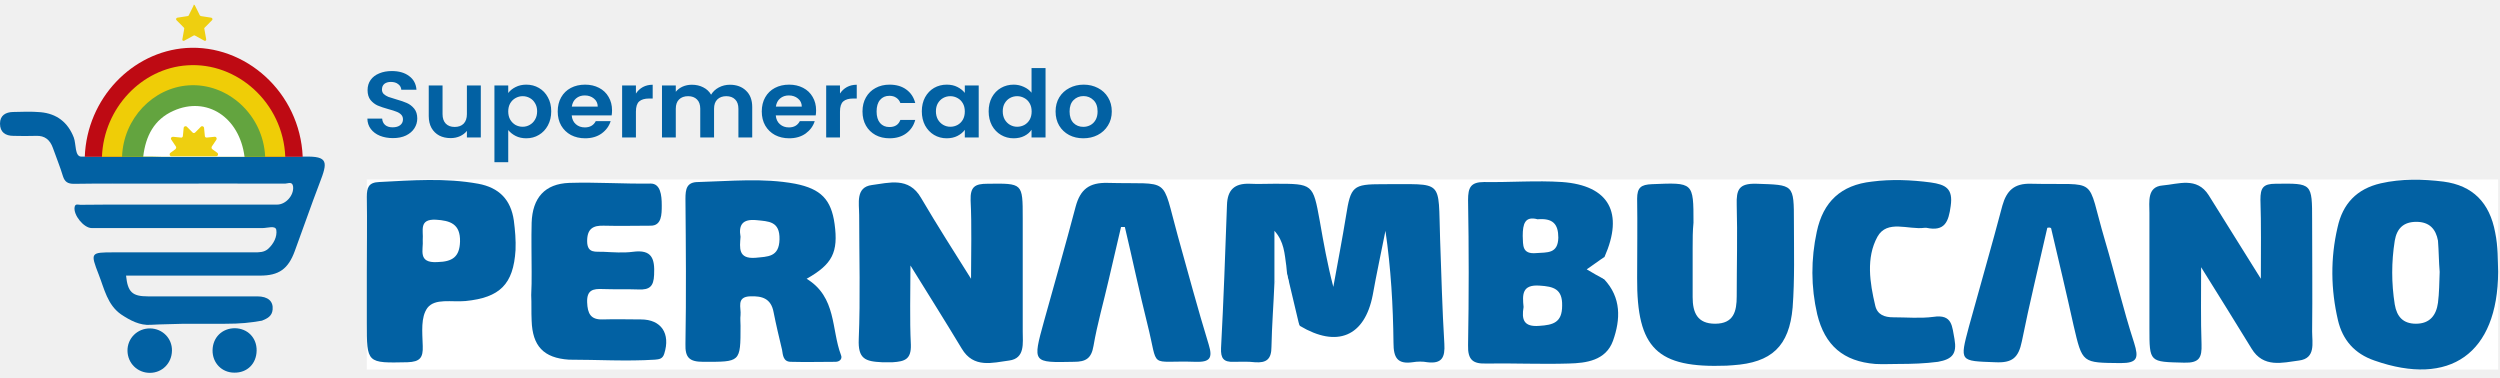
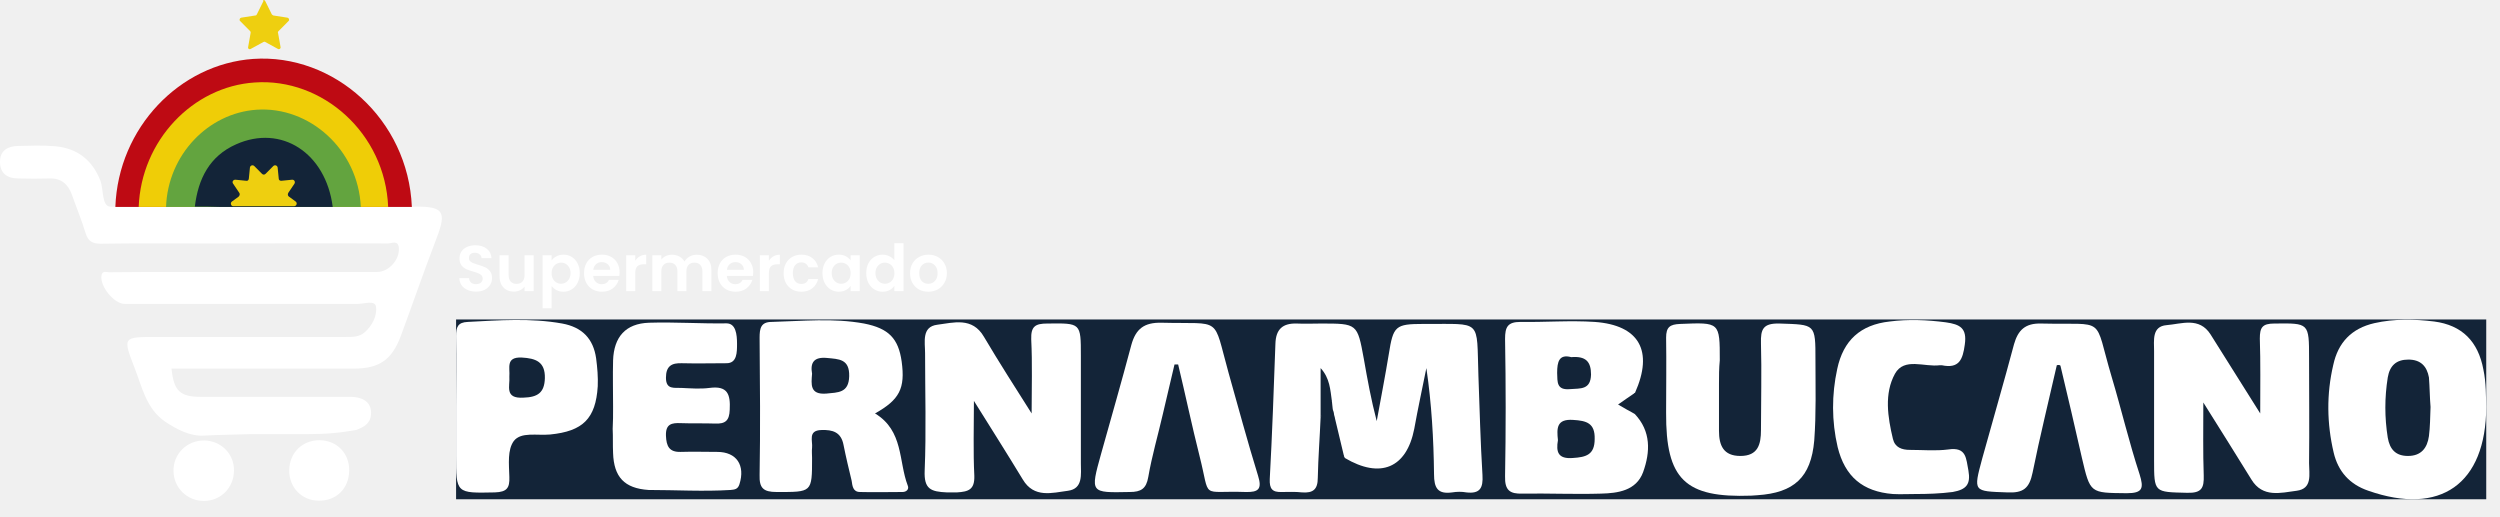
- <svg xmlns="http://www.w3.org/2000/svg" width="318" height="48" viewBox="0 0 318 48" fill="none">
-   <g clip-path="url(#clip0_148_1385)">
-     <path d="M49.978 17.567C49.368 17.567 48.816 17.467 48.322 17.269C47.837 17.07 47.453 16.783 47.169 16.41C46.884 16.036 46.738 15.594 46.73 15.085H48.611C48.636 15.427 48.761 15.698 48.987 15.897C49.221 16.096 49.539 16.195 49.941 16.195C50.35 16.195 50.672 16.103 50.906 15.921C51.141 15.73 51.258 15.483 51.258 15.181C51.258 14.934 51.178 14.732 51.019 14.572C50.86 14.413 50.66 14.29 50.417 14.203C50.183 14.107 49.857 14.004 49.439 13.892C48.87 13.733 48.406 13.578 48.047 13.427C47.695 13.268 47.39 13.034 47.131 12.723C46.88 12.405 46.755 11.984 46.755 11.459C46.755 10.966 46.884 10.536 47.143 10.17C47.403 9.805 47.766 9.526 48.235 9.335C48.703 9.136 49.238 9.037 49.84 9.037C50.743 9.037 51.475 9.248 52.035 9.669C52.604 10.083 52.917 10.663 52.976 11.411H51.044C51.028 11.125 50.898 10.89 50.656 10.707C50.421 10.516 50.108 10.421 49.715 10.421C49.372 10.421 49.096 10.504 48.887 10.671C48.686 10.838 48.586 11.081 48.586 11.399C48.586 11.622 48.661 11.809 48.812 11.96C48.971 12.103 49.163 12.222 49.389 12.318C49.623 12.405 49.949 12.509 50.367 12.628C50.936 12.787 51.4 12.946 51.759 13.105C52.119 13.264 52.428 13.503 52.688 13.821C52.947 14.139 53.076 14.556 53.076 15.073C53.076 15.519 52.955 15.932 52.713 16.314C52.47 16.696 52.115 17.002 51.646 17.233C51.178 17.456 50.622 17.567 49.978 17.567ZM61.159 10.874V17.483H59.39V16.648C59.164 16.934 58.868 17.161 58.5 17.328C58.14 17.487 57.747 17.567 57.321 17.567C56.777 17.567 56.296 17.459 55.878 17.245C55.46 17.022 55.13 16.7 54.887 16.278C54.653 15.849 54.536 15.34 54.536 14.751V10.874H56.292V14.513C56.292 15.038 56.43 15.443 56.706 15.73C56.982 16.008 57.358 16.147 57.835 16.147C58.32 16.147 58.7 16.008 58.976 15.73C59.252 15.443 59.39 15.038 59.39 14.513V10.874H61.159ZM64.647 11.829C64.873 11.526 65.183 11.276 65.576 11.077C65.977 10.87 66.433 10.767 66.943 10.767C67.537 10.767 68.072 10.906 68.548 11.184C69.033 11.463 69.414 11.86 69.69 12.377C69.974 12.886 70.116 13.479 70.116 14.155C70.116 14.831 69.974 15.431 69.69 15.956C69.414 16.473 69.033 16.875 68.548 17.161C68.072 17.448 67.537 17.591 66.943 17.591C66.433 17.591 65.981 17.491 65.588 17.292C65.204 17.094 64.89 16.843 64.647 16.541V20.633H62.891V10.874H64.647V11.829ZM68.323 14.155C68.323 13.757 68.235 13.415 68.059 13.129C67.892 12.835 67.666 12.612 67.382 12.461C67.106 12.31 66.805 12.234 66.479 12.234C66.161 12.234 65.86 12.314 65.576 12.473C65.3 12.624 65.074 12.847 64.898 13.141C64.731 13.435 64.647 13.781 64.647 14.179C64.647 14.576 64.731 14.922 64.898 15.217C65.074 15.511 65.3 15.738 65.576 15.897C65.86 16.048 66.161 16.123 66.479 16.123C66.805 16.123 67.106 16.044 67.382 15.885C67.666 15.726 67.892 15.499 68.059 15.205C68.235 14.91 68.323 14.56 68.323 14.155ZM77.852 14.036C77.852 14.274 77.835 14.489 77.802 14.68H72.722C72.764 15.157 72.939 15.531 73.249 15.801C73.558 16.072 73.939 16.207 74.39 16.207C75.042 16.207 75.507 15.94 75.782 15.408H77.677C77.476 16.044 77.091 16.569 76.522 16.982C75.954 17.388 75.256 17.591 74.428 17.591C73.759 17.591 73.157 17.451 72.622 17.173C72.095 16.887 71.681 16.485 71.38 15.968C71.087 15.451 70.941 14.855 70.941 14.179C70.941 13.495 71.087 12.894 71.38 12.377C71.672 11.86 72.082 11.463 72.609 11.184C73.136 10.906 73.742 10.767 74.428 10.767C75.088 10.767 75.678 10.902 76.196 11.172C76.723 11.443 77.129 11.829 77.413 12.33C77.706 12.823 77.852 13.391 77.852 14.036ZM76.033 13.558C76.025 13.129 75.862 12.787 75.544 12.532C75.226 12.27 74.838 12.139 74.378 12.139C73.943 12.139 73.575 12.266 73.274 12.521C72.981 12.767 72.801 13.113 72.734 13.558H76.033ZM80.89 11.9C81.116 11.55 81.408 11.276 81.768 11.077C82.136 10.878 82.554 10.779 83.022 10.779V12.532H82.558C82.006 12.532 81.588 12.656 81.304 12.902C81.028 13.149 80.89 13.578 80.89 14.191V17.483H79.134V10.874H80.89V11.9ZM92.835 10.779C93.688 10.779 94.373 11.029 94.892 11.53C95.418 12.023 95.682 12.715 95.682 13.606V17.483H93.926V13.833C93.926 13.316 93.788 12.922 93.512 12.652C93.236 12.373 92.86 12.234 92.383 12.234C91.906 12.234 91.526 12.373 91.242 12.652C90.966 12.922 90.828 13.316 90.828 13.833V17.483H89.072V13.833C89.072 13.316 88.934 12.922 88.658 12.652C88.382 12.373 88.005 12.234 87.529 12.234C87.044 12.234 86.659 12.373 86.375 12.652C86.099 12.922 85.961 13.316 85.961 13.833V17.483H84.205V10.874H85.961V11.674C86.187 11.395 86.475 11.176 86.826 11.017C87.186 10.858 87.579 10.779 88.005 10.779C88.549 10.779 89.034 10.89 89.46 11.113C89.887 11.328 90.217 11.638 90.451 12.043C90.677 11.662 91.003 11.355 91.43 11.125C91.865 10.894 92.333 10.779 92.835 10.779ZM103.808 14.036C103.808 14.274 103.791 14.489 103.758 14.68H98.678C98.72 15.157 98.895 15.531 99.205 15.801C99.514 16.072 99.895 16.207 100.346 16.207C100.998 16.207 101.463 15.94 101.738 15.408H103.632C103.432 16.044 103.047 16.569 102.479 16.982C101.91 17.388 101.212 17.591 100.384 17.591C99.715 17.591 99.113 17.451 98.578 17.173C98.051 16.887 97.637 16.485 97.336 15.968C97.043 15.451 96.897 14.855 96.897 14.179C96.897 13.495 97.043 12.894 97.336 12.377C97.629 11.86 98.038 11.463 98.565 11.184C99.092 10.906 99.698 10.767 100.384 10.767C101.044 10.767 101.634 10.902 102.152 11.172C102.679 11.443 103.085 11.829 103.369 12.33C103.662 12.823 103.808 13.391 103.808 14.036ZM101.989 13.558C101.981 13.129 101.818 12.787 101.5 12.532C101.182 12.27 100.794 12.139 100.334 12.139C99.899 12.139 99.531 12.266 99.23 12.521C98.937 12.767 98.757 13.113 98.691 13.558H101.989ZM106.846 11.9C107.072 11.55 107.364 11.276 107.724 11.077C108.092 10.878 108.51 10.779 108.978 10.779V12.532H108.514C107.962 12.532 107.544 12.656 107.26 12.902C106.984 13.149 106.846 13.578 106.846 14.191V17.483H105.09V10.874H106.846V11.9ZM109.709 14.179C109.709 13.495 109.856 12.898 110.148 12.389C110.441 11.872 110.847 11.475 111.365 11.196C111.884 10.91 112.477 10.767 113.146 10.767C114.008 10.767 114.718 10.974 115.279 11.387C115.847 11.793 116.228 12.365 116.42 13.105H114.526C114.426 12.819 114.254 12.596 114.012 12.437C113.778 12.27 113.485 12.187 113.134 12.187C112.632 12.187 112.235 12.361 111.942 12.711C111.649 13.053 111.503 13.543 111.503 14.179C111.503 14.807 111.649 15.296 111.942 15.646C112.235 15.988 112.632 16.159 113.134 16.159C113.844 16.159 114.309 15.857 114.526 15.252H116.42C116.228 15.968 115.847 16.537 115.279 16.958C114.71 17.38 113.999 17.591 113.146 17.591C112.477 17.591 111.884 17.451 111.365 17.173C110.847 16.887 110.441 16.489 110.148 15.98C109.856 15.463 109.709 14.863 109.709 14.179ZM117.255 14.155C117.255 13.487 117.393 12.894 117.669 12.377C117.953 11.86 118.334 11.463 118.81 11.184C119.295 10.906 119.835 10.767 120.428 10.767C120.947 10.767 121.398 10.866 121.783 11.065C122.176 11.264 122.49 11.514 122.724 11.817V10.874H124.492V17.483H122.724V16.517C122.498 16.827 122.184 17.086 121.783 17.292C121.39 17.491 120.934 17.591 120.416 17.591C119.83 17.591 119.295 17.448 118.81 17.161C118.334 16.875 117.953 16.473 117.669 15.956C117.393 15.431 117.255 14.831 117.255 14.155ZM122.724 14.179C122.724 13.773 122.64 13.427 122.473 13.141C122.306 12.847 122.08 12.624 121.796 12.473C121.511 12.314 121.206 12.234 120.88 12.234C120.554 12.234 120.253 12.31 119.977 12.461C119.701 12.612 119.475 12.835 119.299 13.129C119.132 13.415 119.049 13.757 119.049 14.155C119.049 14.553 119.132 14.902 119.299 15.205C119.475 15.499 119.701 15.726 119.977 15.885C120.261 16.044 120.562 16.123 120.88 16.123C121.206 16.123 121.511 16.048 121.796 15.897C122.08 15.738 122.306 15.515 122.473 15.229C122.64 14.934 122.724 14.584 122.724 14.179ZM125.756 14.155C125.756 13.487 125.894 12.894 126.17 12.377C126.454 11.86 126.839 11.463 127.324 11.184C127.808 10.906 128.348 10.767 128.942 10.767C129.394 10.767 129.824 10.862 130.234 11.053C130.643 11.236 130.969 11.483 131.212 11.793V8.655H132.993V17.483H131.212V16.505C130.994 16.831 130.689 17.094 130.297 17.292C129.903 17.491 129.448 17.591 128.929 17.591C128.344 17.591 127.808 17.448 127.324 17.161C126.839 16.875 126.454 16.473 126.17 15.956C125.894 15.431 125.756 14.831 125.756 14.155ZM131.225 14.179C131.225 13.773 131.141 13.427 130.974 13.141C130.806 12.847 130.58 12.624 130.297 12.473C130.012 12.314 129.707 12.234 129.381 12.234C129.055 12.234 128.754 12.31 128.478 12.461C128.202 12.612 127.976 12.835 127.801 13.129C127.633 13.415 127.55 13.757 127.55 14.155C127.55 14.553 127.633 14.902 127.801 15.205C127.976 15.499 128.202 15.726 128.478 15.885C128.762 16.044 129.063 16.123 129.381 16.123C129.707 16.123 130.012 16.048 130.297 15.897C130.58 15.738 130.806 15.515 130.974 15.229C131.141 14.934 131.225 14.584 131.225 14.179ZM137.794 17.591C137.125 17.591 136.523 17.451 135.988 17.173C135.453 16.887 135.03 16.485 134.721 15.968C134.42 15.451 134.27 14.855 134.27 14.179C134.27 13.503 134.424 12.906 134.734 12.389C135.051 11.872 135.482 11.475 136.026 11.196C136.569 10.91 137.175 10.767 137.844 10.767C138.513 10.767 139.119 10.91 139.663 11.196C140.207 11.475 140.633 11.872 140.943 12.389C141.26 12.906 141.419 13.503 141.419 14.179C141.419 14.855 141.256 15.451 140.929 15.968C140.612 16.485 140.177 16.887 139.626 17.173C139.082 17.451 138.472 17.591 137.794 17.591ZM137.794 16.135C138.112 16.135 138.409 16.064 138.685 15.921C138.969 15.769 139.194 15.547 139.362 15.252C139.529 14.958 139.613 14.6 139.613 14.179C139.613 13.55 139.437 13.069 139.086 12.735C138.743 12.393 138.321 12.222 137.819 12.222C137.318 12.222 136.895 12.393 136.553 12.735C136.218 13.069 136.051 13.55 136.051 14.179C136.051 14.807 136.214 15.292 136.54 15.634C136.874 15.968 137.293 16.135 137.794 16.135Z" fill="#0261A3" />
+ <svg xmlns="http://www.w3.org/2000/svg" width="155" height="32" viewBox="0 0 155 32" fill="none">
+   <g clip-path="url(#clip0_932_279)">
+     <path d="M29.518 18.079C29.323 18.079 29.147 18.045 28.99 17.978C28.835 17.911 28.712 17.815 28.621 17.689C28.531 17.563 28.484 17.414 28.481 17.243H29.082C29.09 17.358 29.13 17.449 29.202 17.516C29.277 17.583 29.378 17.617 29.506 17.617C29.637 17.617 29.74 17.586 29.814 17.524C29.889 17.46 29.927 17.377 29.927 17.275C29.927 17.192 29.901 17.124 29.851 17.07C29.8 17.017 29.736 16.975 29.658 16.946C29.584 16.914 29.48 16.879 29.346 16.841C29.165 16.788 29.016 16.735 28.902 16.685C28.79 16.631 28.692 16.552 28.609 16.448C28.529 16.34 28.489 16.199 28.489 16.022C28.489 15.856 28.531 15.711 28.613 15.588C28.696 15.465 28.812 15.371 28.962 15.307C29.111 15.24 29.282 15.206 29.474 15.206C29.762 15.206 29.996 15.277 30.175 15.419C30.356 15.559 30.456 15.754 30.475 16.006H29.858C29.853 15.909 29.812 15.83 29.734 15.769C29.66 15.704 29.56 15.672 29.434 15.672C29.325 15.672 29.237 15.7 29.17 15.757C29.106 15.813 29.074 15.895 29.074 16.002C29.074 16.077 29.098 16.14 29.146 16.191C29.197 16.239 29.258 16.279 29.33 16.311C29.405 16.34 29.509 16.375 29.642 16.416C29.824 16.469 29.972 16.523 30.087 16.576C30.201 16.63 30.3 16.71 30.383 16.817C30.466 16.924 30.507 17.065 30.507 17.239C30.507 17.389 30.468 17.528 30.391 17.657C30.314 17.785 30.2 17.889 30.051 17.966C29.901 18.041 29.724 18.079 29.518 18.079ZM33.087 15.825V18.05H32.523V17.769C32.45 17.866 32.356 17.942 32.238 17.998C32.123 18.052 31.998 18.079 31.862 18.079C31.688 18.079 31.535 18.042 31.401 17.97C31.268 17.895 31.163 17.787 31.085 17.645C31.01 17.5 30.973 17.329 30.973 17.131V15.825H31.534V17.05C31.534 17.227 31.578 17.363 31.666 17.46C31.754 17.554 31.874 17.601 32.026 17.601C32.181 17.601 32.302 17.554 32.39 17.46C32.478 17.363 32.523 17.227 32.523 17.05V15.825H33.087ZM34.201 16.146C34.273 16.045 34.371 15.96 34.497 15.893C34.625 15.824 34.771 15.789 34.933 15.789C35.123 15.789 35.294 15.836 35.446 15.929C35.601 16.023 35.722 16.157 35.81 16.331C35.901 16.503 35.946 16.702 35.946 16.93C35.946 17.157 35.901 17.36 35.81 17.536C35.722 17.71 35.601 17.846 35.446 17.942C35.294 18.038 35.123 18.087 34.933 18.087C34.771 18.087 34.627 18.053 34.501 17.986C34.378 17.919 34.278 17.835 34.201 17.733V19.111H33.64V15.825H34.201V16.146ZM35.374 16.93C35.374 16.796 35.346 16.681 35.29 16.584C35.236 16.485 35.164 16.41 35.074 16.359C34.986 16.308 34.889 16.283 34.785 16.283C34.684 16.283 34.588 16.31 34.497 16.363C34.409 16.414 34.337 16.489 34.281 16.588C34.227 16.687 34.201 16.804 34.201 16.938C34.201 17.072 34.227 17.188 34.281 17.287C34.337 17.386 34.409 17.463 34.497 17.516C34.588 17.567 34.684 17.593 34.785 17.593C34.889 17.593 34.986 17.566 35.074 17.512C35.164 17.459 35.236 17.382 35.29 17.283C35.346 17.184 35.374 17.066 35.374 16.93ZM38.416 16.89C38.416 16.97 38.41 17.042 38.4 17.106H36.778C36.791 17.267 36.847 17.393 36.946 17.484C37.045 17.575 37.166 17.621 37.311 17.621C37.519 17.621 37.667 17.531 37.755 17.352H38.36C38.296 17.566 38.173 17.742 37.991 17.882C37.81 18.018 37.587 18.087 37.323 18.087C37.109 18.087 36.917 18.04 36.746 17.946C36.578 17.85 36.446 17.714 36.35 17.54C36.256 17.366 36.21 17.165 36.21 16.938C36.21 16.707 36.256 16.505 36.35 16.331C36.443 16.157 36.574 16.023 36.742 15.929C36.91 15.836 37.104 15.789 37.323 15.789C37.533 15.789 37.722 15.834 37.887 15.925C38.055 16.017 38.185 16.146 38.276 16.315C38.369 16.481 38.416 16.673 38.416 16.89ZM37.835 16.729C37.833 16.584 37.78 16.469 37.679 16.383C37.578 16.295 37.453 16.251 37.307 16.251C37.168 16.251 37.05 16.294 36.954 16.379C36.861 16.462 36.803 16.579 36.782 16.729H37.835ZM39.385 16.17C39.457 16.053 39.551 15.96 39.666 15.893C39.783 15.826 39.916 15.793 40.066 15.793V16.383H39.918C39.742 16.383 39.608 16.425 39.517 16.508C39.429 16.591 39.385 16.735 39.385 16.942V18.05H38.825V15.825H39.385V16.17ZM43.198 15.793C43.47 15.793 43.689 15.877 43.855 16.046C44.023 16.212 44.107 16.445 44.107 16.745V18.05H43.547V16.821C43.547 16.647 43.502 16.515 43.414 16.424C43.326 16.33 43.206 16.283 43.054 16.283C42.902 16.283 42.781 16.33 42.69 16.424C42.602 16.515 42.558 16.647 42.558 16.821V18.05H41.997V16.821C41.997 16.647 41.953 16.515 41.865 16.424C41.777 16.33 41.657 16.283 41.505 16.283C41.35 16.283 41.227 16.33 41.136 16.424C41.048 16.515 41.004 16.647 41.004 16.821V18.05H40.444V15.825H41.004V16.094C41.076 16 41.168 15.927 41.28 15.873C41.395 15.82 41.521 15.793 41.657 15.793C41.83 15.793 41.985 15.83 42.121 15.905C42.257 15.978 42.363 16.082 42.438 16.219C42.51 16.09 42.614 15.987 42.75 15.909C42.889 15.832 43.038 15.793 43.198 15.793ZM46.701 16.89C46.701 16.97 46.696 17.042 46.685 17.106H45.063C45.077 17.267 45.133 17.393 45.232 17.484C45.33 17.575 45.452 17.621 45.596 17.621C45.804 17.621 45.952 17.531 46.04 17.352H46.645C46.581 17.566 46.458 17.742 46.277 17.882C46.095 18.018 45.872 18.087 45.608 18.087C45.394 18.087 45.202 18.04 45.031 17.946C44.863 17.85 44.731 17.714 44.635 17.54C44.541 17.366 44.495 17.165 44.495 16.938C44.495 16.707 44.541 16.505 44.635 16.331C44.728 16.157 44.859 16.023 45.027 15.929C45.196 15.836 45.389 15.789 45.608 15.789C45.819 15.789 46.007 15.834 46.172 15.925C46.341 16.017 46.47 16.146 46.561 16.315C46.654 16.481 46.701 16.673 46.701 16.89ZM46.12 16.729C46.118 16.584 46.066 16.469 45.964 16.383C45.863 16.295 45.739 16.251 45.592 16.251C45.453 16.251 45.336 16.294 45.24 16.379C45.146 16.462 45.089 16.579 45.067 16.729H46.12ZM47.671 16.17C47.743 16.053 47.836 15.96 47.951 15.893C48.068 15.826 48.202 15.793 48.351 15.793V16.383H48.203C48.027 16.383 47.894 16.425 47.803 16.508C47.715 16.591 47.671 16.735 47.671 16.942V18.05H47.11V15.825H47.671V16.17ZM48.585 16.938C48.585 16.707 48.631 16.506 48.725 16.335C48.818 16.161 48.948 16.027 49.113 15.933C49.279 15.837 49.468 15.789 49.682 15.789C49.957 15.789 50.184 15.858 50.362 15.998C50.544 16.134 50.665 16.327 50.727 16.576H50.122C50.09 16.48 50.035 16.405 49.958 16.351C49.883 16.295 49.79 16.267 49.678 16.267C49.518 16.267 49.391 16.326 49.297 16.444C49.204 16.559 49.157 16.724 49.157 16.938C49.157 17.149 49.204 17.314 49.297 17.432C49.391 17.547 49.518 17.605 49.678 17.605C49.905 17.605 50.053 17.503 50.122 17.299H50.727C50.665 17.54 50.544 17.732 50.362 17.874C50.181 18.016 49.954 18.087 49.682 18.087C49.468 18.087 49.279 18.04 49.113 17.946C48.948 17.85 48.818 17.716 48.725 17.544C48.631 17.37 48.585 17.168 48.585 16.938ZM50.993 16.93C50.993 16.705 51.037 16.505 51.125 16.331C51.216 16.157 51.338 16.023 51.49 15.929C51.645 15.836 51.817 15.789 52.006 15.789C52.172 15.789 52.316 15.822 52.439 15.889C52.564 15.956 52.664 16.041 52.739 16.142V15.825H53.303V18.05H52.739V17.725C52.667 17.829 52.567 17.917 52.439 17.986C52.313 18.053 52.168 18.087 52.002 18.087C51.815 18.087 51.645 18.038 51.49 17.942C51.338 17.846 51.216 17.71 51.125 17.536C51.037 17.36 50.993 17.157 50.993 16.93ZM52.739 16.938C52.739 16.801 52.712 16.685 52.659 16.588C52.605 16.489 52.533 16.414 52.443 16.363C52.352 16.31 52.255 16.283 52.15 16.283C52.046 16.283 51.95 16.308 51.862 16.359C51.774 16.41 51.702 16.485 51.646 16.584C51.593 16.681 51.566 16.796 51.566 16.93C51.566 17.064 51.593 17.181 51.646 17.283C51.702 17.382 51.774 17.459 51.862 17.512C51.953 17.566 52.049 17.593 52.15 17.593C52.255 17.593 52.352 17.567 52.443 17.516C52.533 17.463 52.605 17.388 52.659 17.291C52.712 17.192 52.739 17.074 52.739 16.938ZM53.707 16.93C53.707 16.705 53.751 16.505 53.839 16.331C53.93 16.157 54.052 16.023 54.207 15.929C54.362 15.836 54.534 15.789 54.724 15.789C54.868 15.789 55.005 15.821 55.136 15.885C55.267 15.947 55.371 16.03 55.449 16.134V15.078H56.017V18.05H55.449V17.721C55.379 17.831 55.282 17.919 55.156 17.986C55.031 18.053 54.885 18.087 54.72 18.087C54.533 18.087 54.362 18.038 54.207 17.942C54.052 17.846 53.93 17.71 53.839 17.536C53.751 17.36 53.707 17.157 53.707 16.93ZM55.453 16.938C55.453 16.801 55.426 16.685 55.372 16.588C55.319 16.489 55.247 16.414 55.156 16.363C55.065 16.31 54.968 16.283 54.864 16.283C54.76 16.283 54.664 16.308 54.576 16.359C54.488 16.41 54.416 16.485 54.359 16.584C54.306 16.681 54.279 16.796 54.279 16.93C54.279 17.064 54.306 17.181 54.359 17.283C54.416 17.382 54.488 17.459 54.576 17.512C54.666 17.566 54.762 17.593 54.864 17.593C54.968 17.593 55.065 17.567 55.156 17.516C55.247 17.463 55.319 17.388 55.372 17.291C55.426 17.192 55.453 17.074 55.453 16.938ZM57.55 18.087C57.336 18.087 57.144 18.04 56.973 17.946C56.802 17.85 56.667 17.714 56.569 17.54C56.472 17.366 56.424 17.165 56.424 16.938C56.424 16.71 56.474 16.509 56.573 16.335C56.674 16.161 56.811 16.027 56.985 15.933C57.158 15.837 57.352 15.789 57.566 15.789C57.779 15.789 57.972 15.837 58.146 15.933C58.319 16.027 58.456 16.161 58.554 16.335C58.656 16.509 58.707 16.71 58.707 16.938C58.707 17.165 58.655 17.366 58.55 17.54C58.449 17.714 58.31 17.85 58.134 17.946C57.96 18.04 57.766 18.087 57.55 18.087ZM57.55 17.596C57.651 17.596 57.746 17.572 57.834 17.524C57.924 17.473 57.996 17.398 58.05 17.299C58.103 17.2 58.13 17.08 58.13 16.938C58.13 16.726 58.074 16.564 57.962 16.452C57.852 16.337 57.718 16.279 57.557 16.279C57.397 16.279 57.263 16.337 57.153 16.452C57.046 16.564 56.993 16.726 56.993 16.938C56.993 17.149 57.045 17.313 57.149 17.428C57.256 17.54 57.389 17.596 57.55 17.596Z" fill="white" />
  </g>
-   <g clip-path="url(#clip1_148_1385)">
-     <rect width="271.106" height="24.175" transform="translate(46.6582 22.8276)" fill="white" />
-     <path d="M163.725 34.861C163.671 34.534 163.671 34.207 163.617 33.826C163.239 33.881 161.789 27.799 162.539 33.608C162.215 34.371 162.593 35.242 162.108 35.95C162 38.672 161.784 41.395 161.73 44.117C161.73 45.696 161.084 46.186 159.628 46.077C158.712 45.968 157.85 46.023 156.933 46.023C155.64 46.077 155.263 45.587 155.316 44.28C155.64 38.237 155.855 32.138 156.071 26.095C156.125 24.134 157.041 23.318 158.928 23.372C160.006 23.427 161.084 23.372 162.161 23.372C167.012 23.372 167.012 23.372 167.875 28.109C168.36 30.886 168.845 33.608 169.599 36.494C170.138 33.5 170.731 30.451 171.216 27.456C171.809 23.699 172.079 23.427 175.852 23.427C183.774 23.481 182.912 22.61 183.182 30.451C183.343 34.915 183.451 39.325 183.721 43.736C183.828 45.478 183.397 46.295 181.565 46.077C180.972 45.968 180.325 45.968 179.678 46.077C177.738 46.349 177.253 45.478 177.253 43.627C177.199 38.89 176.929 34.153 176.229 29.361C175.69 32.084 175.097 34.806 174.612 37.529C173.588 42.81 170.084 44.28 165.341 41.449C164.048 39.38 164.21 37.039 163.725 34.861Z" fill="#0261A3" />
-     <path d="M115.809 33.772C115.809 37.311 115.701 40.578 115.862 43.845C115.916 45.696 115.108 45.98 113.545 46.077C113.068 46.077 112.669 46.077 112.197 46.077C110.046 45.98 109.125 45.642 109.233 43.137C109.449 37.91 109.287 32.629 109.287 27.347C109.287 25.877 108.802 23.808 110.904 23.536C113.06 23.264 115.593 22.447 117.156 25.169C119.204 28.654 121.36 32.03 123.516 35.46C123.516 32.084 123.624 28.763 123.462 25.496C123.408 23.753 124.001 23.372 125.618 23.372C130.091 23.318 130.091 23.264 130.091 27.728C130.091 32.52 130.091 37.366 130.091 42.157C130.091 43.627 130.415 45.587 128.367 45.859C126.265 46.132 123.839 46.894 122.33 44.335C120.228 40.85 118.072 37.42 115.809 33.772Z" fill="#0261A3" />
-     <path d="M287.581 35.459C287.581 31.811 287.635 28.599 287.527 25.387C287.527 23.916 287.851 23.372 289.468 23.372C294.103 23.317 294.103 23.263 294.103 28.055C294.103 32.737 294.157 37.474 294.103 42.157C294.103 43.627 294.588 45.587 292.432 45.859C290.33 46.131 287.905 46.839 286.395 44.334C284.401 41.068 282.353 37.801 279.982 33.989C279.982 37.583 279.928 40.687 280.036 43.79C280.089 45.478 279.766 46.186 277.826 46.131C273.406 46.022 273.406 46.131 273.406 41.721C273.406 36.821 273.406 31.92 273.406 27.074C273.406 25.659 273.083 23.753 275.077 23.59C277.071 23.426 279.443 22.446 280.952 24.842C283.054 28.218 285.156 31.594 287.581 35.459Z" fill="#0261A3" />
-     <path d="M204.039 35.514C206.249 37.855 206.141 40.632 205.171 43.355C204.255 45.859 201.776 46.186 199.566 46.24C196.063 46.349 192.559 46.186 189.056 46.24C187.385 46.295 186.684 45.805 186.738 43.899C186.846 37.746 186.846 31.594 186.738 25.441C186.738 23.862 187.062 23.154 188.786 23.154C192.074 23.209 195.416 22.936 198.704 23.154C204.686 23.59 206.573 27.074 204.093 32.683C203.285 33.608 202.8 34.534 204.039 35.514Z" fill="#0261A3" />
-     <path d="M317.764 34.588C317.71 44.988 311.62 49.235 302.026 45.859C299.493 44.988 297.983 43.246 297.391 40.741C296.474 36.821 296.42 32.846 297.337 28.926C297.983 25.931 299.762 24.026 302.834 23.318C305.475 22.719 308.17 22.773 310.811 23.1C314.53 23.59 316.686 25.768 317.387 29.579C317.764 31.376 317.71 33.173 317.764 34.588Z" fill="#0261A3" />
-     <path d="M102.604 35.46C106.431 37.801 105.73 41.885 106.97 45.152C107.185 45.642 106.808 46.023 106.269 46.023C104.383 46.023 102.496 46.077 100.61 46.023C99.64 46.023 99.586 45.206 99.478 44.498C99.101 42.919 98.723 41.34 98.4 39.707C98.076 37.965 96.945 37.638 95.436 37.692C93.603 37.747 94.304 39.163 94.196 40.088C94.142 40.524 94.196 41.014 94.196 41.449C94.196 46.132 94.196 46.023 89.453 46.023C87.674 46.023 87.135 45.478 87.189 43.736C87.297 37.584 87.243 31.431 87.189 25.278C87.189 24.026 87.351 23.155 88.806 23.155C92.902 23.046 97.052 22.61 101.149 23.372C104.436 24.026 105.73 25.387 106.161 28.491C106.646 32.084 105.892 33.609 102.604 35.46Z" fill="#0261A3" />
-     <path d="M215.305 31.54C215.305 33.608 215.305 35.678 215.305 37.801C215.305 39.761 215.897 41.177 218.161 41.177C220.533 41.177 220.91 39.598 220.91 37.692C220.91 33.826 221.018 29.906 220.91 26.04C220.856 24.134 221.179 23.318 223.389 23.372C228.186 23.536 228.186 23.372 228.186 28.273C228.186 31.866 228.294 35.514 228.024 39.108C227.593 44.063 225.33 46.132 220.425 46.458C220.155 46.458 219.886 46.513 219.616 46.513C210.777 46.84 208.19 44.335 208.244 35.351C208.244 31.975 208.298 28.654 208.244 25.278C208.244 23.862 208.729 23.481 210.13 23.427C215.412 23.209 215.412 23.154 215.412 28.327C215.305 29.362 215.305 30.451 215.305 31.54Z" fill="#0261A3" />
-     <path d="M46.658 34.588C46.658 31.43 46.712 28.218 46.658 25.06C46.658 23.862 46.874 23.209 48.221 23.154C52.425 22.936 56.629 22.61 60.833 23.372C63.474 23.862 64.983 25.387 65.361 28.055C65.522 29.307 65.63 30.559 65.576 31.811C65.307 36.167 63.582 37.855 59.216 38.291C57.438 38.454 55.338 37.91 54.368 39.162C53.505 40.36 53.719 42.211 53.773 44.008C53.827 45.478 53.449 46.023 51.832 46.077C46.658 46.186 46.658 46.24 46.658 41.068C46.658 38.944 46.658 36.766 46.658 34.588Z" fill="#0261A3" />
-     <path d="M260.416 28.98C259.338 33.772 258.153 38.563 257.182 43.409C256.751 45.532 255.943 46.186 253.787 46.077C249.259 45.913 249.259 46.022 250.445 41.558C251.847 36.44 253.356 31.267 254.703 26.149C255.242 24.243 256.212 23.317 258.314 23.372C267.207 23.59 265.267 22.174 267.746 30.559C269.04 34.915 270.064 39.325 271.465 43.627C272.058 45.532 271.897 46.186 269.741 46.186C264.836 46.131 264.89 46.24 263.758 41.394C262.842 37.256 261.872 33.173 260.901 29.035C260.794 28.926 260.632 28.926 260.416 28.98Z" fill="#0261A3" />
-     <path d="M142.596 28.871C142.057 31.104 141.572 33.336 141.033 35.568C140.386 38.4 139.578 41.177 139.092 44.008C138.823 45.587 138.122 46.023 136.613 46.023C131.331 46.131 131.331 46.186 132.786 40.904C134.134 36.059 135.535 31.158 136.829 26.258C137.422 24.08 138.554 23.209 140.871 23.263C149.064 23.481 147.662 22.229 149.818 30.015C151.112 34.643 152.351 39.271 153.753 43.845C154.292 45.587 153.86 46.077 152.082 46.023C145.937 45.805 147.447 47.166 145.937 41.177C144.913 37.093 144.051 32.955 143.081 28.871C142.919 28.871 142.758 28.871 142.596 28.871Z" fill="#0261A3" />
-     <path d="M67.624 34.589C67.624 32.52 67.57 30.396 67.624 28.327C67.732 25.169 69.295 23.372 72.421 23.263C75.924 23.154 79.266 23.403 82.769 23.349C84.014 23.349 84.175 24.829 84.175 26.095C84.175 27.262 84.175 28.708 82.769 28.708C80.775 28.708 78.835 28.763 76.841 28.708C75.439 28.654 74.685 29.089 74.685 30.668C74.685 32.302 75.817 31.975 76.733 32.029C77.973 32.084 79.266 32.193 80.506 32.029C82.931 31.703 83.308 32.901 83.201 34.97C83.147 36.44 82.608 36.875 81.26 36.821C79.751 36.767 78.188 36.821 76.679 36.767C75.439 36.712 74.631 36.875 74.685 38.454C74.739 39.87 75.116 40.687 76.679 40.632C78.296 40.578 79.913 40.632 81.53 40.632C84.117 40.632 85.303 42.429 84.494 44.988C84.279 45.696 83.793 45.696 83.308 45.75C79.676 45.98 76.007 45.75 72.365 45.75C69.131 45.533 67.732 44.008 67.624 40.796C67.57 39.707 67.624 38.618 67.57 37.529C67.624 36.603 67.624 35.623 67.624 34.589Z" fill="#0261A3" />
-     <path d="M241.499 46.295C240.529 46.295 239.505 46.349 238.534 46.295C234.492 45.968 232.121 43.954 231.15 39.979C230.342 36.494 230.342 32.955 231.096 29.471C231.905 25.659 234.169 23.536 238.103 23.1C240.582 22.773 243.116 22.882 245.595 23.209C247.481 23.481 248.452 23.971 248.128 26.204C247.859 28.218 247.374 29.471 245.056 28.98C244.948 28.98 244.894 28.98 244.787 28.98C242.738 29.253 240.044 27.892 238.804 30.124C237.349 32.792 237.834 35.95 238.534 38.89C238.804 40.033 239.72 40.36 240.798 40.36C242.523 40.36 244.248 40.523 245.918 40.306C248.398 39.925 248.29 41.558 248.613 43.137C248.937 44.988 248.344 45.696 246.511 46.023C244.84 46.241 243.17 46.295 241.499 46.295Z" fill="#0261A3" />
-     <path d="M162.107 35.95C162.107 33.772 162.107 31.539 162.107 29.361C163.347 30.723 163.401 32.301 163.617 33.826C162.323 33.989 162.808 35.405 162.107 35.95Z" fill="white" />
-     <path d="M163.724 34.861C164.263 37.039 164.748 39.271 165.287 41.449C163.616 39.489 163.724 37.148 163.724 34.861Z" fill="white" />
-     <path d="M204.04 35.514C203.339 35.133 202.639 34.752 201.83 34.262C202.639 33.717 203.339 33.173 204.094 32.683C204.04 33.608 204.04 34.588 204.04 35.514Z" fill="white" />
-     <path d="M193.799 39.053C193.638 37.474 193.584 36.167 195.848 36.331C197.626 36.44 198.758 36.766 198.704 38.89C198.704 41.013 197.572 41.34 195.794 41.449C193.799 41.612 193.53 40.632 193.799 39.053Z" fill="white" />
-     <path d="M195.578 27.891C197.518 27.728 198.219 28.49 198.219 30.233C198.165 32.302 196.817 32.084 195.416 32.193C193.584 32.356 193.745 31.213 193.691 30.015C193.691 28.49 193.961 27.456 195.578 27.891Z" fill="white" />
-     <path d="M310.327 34.589C310.273 35.95 310.273 37.257 310.111 38.509C309.895 40.088 309.087 41.177 307.308 41.177C305.691 41.177 304.883 40.306 304.613 38.727C304.182 36.004 304.182 33.336 304.613 30.614C304.883 29.035 305.745 28.218 307.362 28.218C309.033 28.218 309.842 29.144 310.111 30.614C310.219 31.975 310.219 33.336 310.327 34.589Z" fill="white" />
-     <path d="M94.196 30.124C93.926 28.599 94.465 27.837 96.19 28C97.753 28.164 99.208 28.109 99.154 30.45C99.1 32.737 97.645 32.628 96.082 32.792C93.872 32.955 94.088 31.539 94.196 30.124Z" fill="white" />
-     <path d="M53.773 30.505C53.881 29.362 53.234 27.837 55.444 27.946C57.276 28.055 58.57 28.49 58.516 30.723C58.462 32.683 57.546 33.282 55.66 33.336C53.072 33.5 53.881 31.757 53.773 30.505Z" fill="white" />
+   <g clip-path="url(#clip1_932_279)">
+     <rect width="125.87" height="11.148" transform="translate(28.2771 19.8079)" fill="#132438" />
+     <path d="M82.629 25.357C82.604 25.206 82.604 25.055 82.579 24.88C82.404 24.905 81.731 22.1 82.079 24.779C81.928 25.131 82.104 25.532 81.879 25.859C81.828 27.114 81.728 28.369 81.703 29.625C81.703 30.353 81.403 30.579 80.727 30.529C80.302 30.479 79.902 30.504 79.476 30.504C78.876 30.529 78.7 30.303 78.725 29.7C78.876 26.913 78.976 24.101 79.076 21.314C79.101 20.41 79.526 20.034 80.402 20.059C80.903 20.084 81.403 20.059 81.903 20.059C84.156 20.059 84.156 20.059 84.556 22.243C84.781 23.524 85.007 24.779 85.357 26.11C85.607 24.729 85.882 23.323 86.108 21.942C86.383 20.21 86.508 20.084 88.26 20.084C91.938 20.109 91.538 19.707 91.663 23.323C91.738 25.382 91.788 27.415 91.913 29.449C91.963 30.253 91.763 30.629 90.912 30.529C90.637 30.479 90.337 30.479 90.036 30.529C89.135 30.654 88.91 30.253 88.91 29.399C88.885 27.215 88.76 25.03 88.435 22.821C88.184 24.076 87.909 25.331 87.684 26.587C87.209 29.022 85.582 29.7 83.38 28.395C82.779 27.441 82.854 26.361 82.629 25.357Z" fill="white" />
+     <path d="M60.383 24.855C60.383 26.486 60.333 27.993 60.408 29.499C60.433 30.353 60.057 30.484 59.332 30.529C59.111 30.529 58.925 30.529 58.706 30.529C57.707 30.484 57.28 30.328 57.33 29.173C57.43 26.763 57.355 24.327 57.355 21.892C57.355 21.214 57.13 20.26 58.106 20.134C59.106 20.009 60.283 19.632 61.008 20.887C61.959 22.494 62.96 24.051 63.961 25.633C63.961 24.076 64.011 22.545 63.936 21.038C63.911 20.235 64.186 20.059 64.937 20.059C67.014 20.034 67.014 20.009 67.014 22.068C67.014 24.277 67.014 26.512 67.014 28.721C67.014 29.399 67.164 30.303 66.213 30.428C65.237 30.554 64.111 30.905 63.411 29.725C62.435 28.118 61.434 26.537 60.383 24.855Z" fill="white" />
+     <path d="M140.134 25.633C140.134 23.951 140.159 22.469 140.109 20.988C140.109 20.31 140.259 20.059 141.01 20.059C143.162 20.034 143.162 20.009 143.162 22.218C143.162 24.378 143.187 26.562 143.162 28.721C143.162 29.399 143.387 30.303 142.386 30.428C141.41 30.554 140.284 30.88 139.584 29.725C138.658 28.219 137.707 26.712 136.606 24.955C136.606 26.612 136.581 28.043 136.631 29.474C136.656 30.253 136.506 30.579 135.605 30.554C133.553 30.504 133.553 30.554 133.553 28.52C133.553 26.261 133.553 24.001 133.553 21.766C133.553 21.113 133.403 20.235 134.329 20.159C135.255 20.084 136.356 19.632 137.056 20.737C138.032 22.294 139.008 23.85 140.134 25.633Z" fill="white" />
+     <path d="M101.347 25.658C102.373 26.738 102.323 28.018 101.873 29.273C101.447 30.428 100.296 30.579 99.27 30.604C97.644 30.654 96.017 30.579 94.39 30.604C93.615 30.629 93.289 30.403 93.314 29.524C93.364 26.687 93.364 23.85 93.314 21.013C93.314 20.285 93.465 19.959 94.265 19.959C95.792 19.984 97.343 19.858 98.87 19.959C101.647 20.159 102.523 21.766 101.372 24.352C100.997 24.779 100.771 25.206 101.347 25.658Z" fill="white" />
+     <path d="M154.148 25.231C154.123 30.027 151.295 31.985 146.841 30.428C145.664 30.027 144.964 29.223 144.689 28.068C144.263 26.261 144.238 24.428 144.664 22.62C144.964 21.239 145.79 20.36 147.216 20.034C148.442 19.758 149.693 19.783 150.919 19.933C152.646 20.16 153.647 21.164 153.972 22.921C154.148 23.75 154.123 24.578 154.148 25.231Z" fill="white" />
+     <path d="M54.252 25.633C56.029 26.712 55.703 28.596 56.279 30.102C56.379 30.328 56.204 30.504 55.954 30.504C55.078 30.504 54.202 30.529 53.326 30.504C52.876 30.504 52.851 30.127 52.801 29.801C52.626 29.073 52.45 28.345 52.3 27.591C52.15 26.788 51.624 26.637 50.924 26.662C50.073 26.687 50.398 27.34 50.348 27.767C50.323 27.968 50.348 28.194 50.348 28.395C50.348 30.554 50.348 30.504 48.146 30.504C47.32 30.504 47.07 30.253 47.095 29.449C47.145 26.612 47.12 23.775 47.095 20.938C47.095 20.36 47.17 19.959 47.846 19.959C49.748 19.909 51.675 19.708 53.576 20.059C55.103 20.36 55.703 20.988 55.904 22.419C56.129 24.076 55.779 24.779 54.252 25.633Z" fill="white" />
+     <path d="M106.577 23.825C106.577 24.779 106.577 25.733 106.577 26.712C106.577 27.616 106.852 28.269 107.903 28.269C109.004 28.269 109.18 27.541 109.18 26.662C109.18 24.88 109.23 23.072 109.18 21.289C109.155 20.41 109.305 20.034 110.331 20.059C112.558 20.134 112.558 20.059 112.558 22.319C112.558 23.976 112.608 25.658 112.483 27.315C112.283 29.6 111.232 30.554 108.954 30.704C108.829 30.704 108.704 30.73 108.579 30.73C104.475 30.88 103.274 29.725 103.299 25.583C103.299 24.026 103.324 22.494 103.299 20.938C103.299 20.285 103.524 20.109 104.175 20.084C106.627 19.984 106.627 19.959 106.627 22.344C106.577 22.821 106.577 23.323 106.577 23.825Z" fill="white" />
+     <path d="M28.277 25.231C28.277 23.775 28.302 22.294 28.277 20.837C28.277 20.285 28.377 19.984 29.003 19.959C30.955 19.858 32.907 19.708 34.858 20.059C36.085 20.285 36.785 20.988 36.96 22.218C37.035 22.796 37.086 23.373 37.06 23.951C36.935 25.959 36.135 26.738 34.108 26.939C33.282 27.014 32.307 26.763 31.857 27.34C31.456 27.892 31.555 28.746 31.58 29.575C31.605 30.253 31.43 30.504 30.679 30.529C28.277 30.579 28.277 30.604 28.277 28.219C28.277 27.24 28.277 26.235 28.277 25.231Z" fill="white" />
+     <path d="M127.522 22.645C127.022 24.855 126.471 27.064 126.021 29.299C125.82 30.278 125.445 30.579 124.444 30.529C122.342 30.453 122.342 30.504 122.893 28.445C123.543 26.085 124.244 23.7 124.87 21.34C125.12 20.461 125.57 20.034 126.546 20.059C130.675 20.159 129.774 19.507 130.925 23.373C131.526 25.382 132.001 27.415 132.652 29.399C132.927 30.278 132.852 30.579 131.851 30.579C129.574 30.554 129.599 30.604 129.074 28.369C128.648 26.461 128.198 24.578 127.747 22.67C127.697 22.62 127.622 22.62 127.522 22.645Z" fill="white" />
+     <path d="M72.82 22.595C72.57 23.624 72.344 24.654 72.094 25.683C71.794 26.989 71.418 28.269 71.193 29.575C71.068 30.303 70.743 30.504 70.042 30.504C67.59 30.554 67.59 30.579 68.266 28.143C68.891 25.909 69.542 23.649 70.142 21.39C70.418 20.385 70.943 19.984 72.019 20.009C75.823 20.109 75.172 19.532 76.173 23.122C76.774 25.256 77.349 27.39 78 29.499C78.25 30.303 78.05 30.529 77.224 30.504C74.371 30.403 75.072 31.031 74.371 28.269C73.896 26.386 73.496 24.478 73.045 22.595C72.97 22.595 72.895 22.595 72.82 22.595Z" fill="white" />
+     <path d="M38.011 25.231C38.011 24.277 37.986 23.298 38.011 22.344C38.061 20.887 38.787 20.059 40.239 20.009C41.865 19.959 43.416 20.073 45.043 20.048C45.621 20.048 45.696 20.731 45.696 21.314C45.696 21.852 45.696 22.52 45.043 22.52C44.117 22.52 43.216 22.545 42.29 22.52C41.64 22.494 41.289 22.695 41.289 23.423C41.289 24.177 41.815 24.026 42.24 24.051C42.816 24.076 43.416 24.126 43.992 24.051C45.118 23.9 45.293 24.453 45.243 25.407C45.218 26.085 44.968 26.286 44.342 26.261C43.642 26.235 42.916 26.261 42.215 26.235C41.64 26.21 41.264 26.286 41.289 27.014C41.315 27.666 41.49 28.043 42.215 28.018C42.966 27.993 43.717 28.018 44.468 28.018C45.669 28.018 46.219 28.847 45.844 30.027C45.744 30.353 45.519 30.353 45.293 30.378C43.607 30.484 41.903 30.378 40.212 30.378C38.711 30.278 38.061 29.575 38.011 28.093C37.986 27.591 38.011 27.089 37.986 26.587C38.011 26.16 38.011 25.708 38.011 25.231Z" fill="white" />
+     <path d="M118.739 30.629C118.288 30.629 117.813 30.654 117.362 30.629C115.486 30.479 114.385 29.55 113.934 27.717C113.559 26.11 113.559 24.478 113.909 22.871C114.284 21.114 115.335 20.134 117.162 19.933C118.313 19.783 119.489 19.833 120.641 19.984C121.516 20.109 121.967 20.335 121.817 21.365C121.692 22.294 121.466 22.871 120.39 22.645C120.34 22.645 120.315 22.645 120.265 22.645C119.314 22.771 118.063 22.143 117.488 23.172C116.812 24.403 117.037 25.859 117.362 27.215C117.488 27.742 117.913 27.893 118.413 27.893C119.214 27.893 120.015 27.968 120.791 27.867C121.942 27.692 121.892 28.445 122.042 29.173C122.192 30.027 121.917 30.353 121.066 30.504C120.29 30.604 119.514 30.629 118.739 30.629Z" fill="white" />
+     <path d="M81.878 25.859C81.878 24.855 81.878 23.825 81.878 22.821C82.454 23.448 82.479 24.177 82.579 24.88C81.978 24.955 82.204 25.608 81.878 25.859Z" fill="#132438" />
+     <path d="M82.629 25.357C82.879 26.361 83.105 27.39 83.355 28.395C82.579 27.491 82.629 26.411 82.629 25.357Z" fill="#132438" />
+     <path d="M101.347 25.658C101.022 25.482 100.696 25.306 100.321 25.081C100.696 24.829 101.022 24.578 101.372 24.352C101.347 24.779 101.347 25.231 101.347 25.658Z" fill="#132438" />
+     <path d="M96.592 27.29C96.517 26.562 96.492 25.959 97.543 26.035C98.369 26.085 98.895 26.235 98.87 27.215C98.87 28.194 98.344 28.344 97.518 28.395C96.592 28.47 96.467 28.018 96.592 27.29Z" fill="#132438" />
+     <path d="M97.418 22.143C98.319 22.068 98.644 22.419 98.644 23.223C98.62 24.177 97.994 24.076 97.343 24.126C96.492 24.202 96.567 23.674 96.543 23.122C96.543 22.419 96.668 21.942 97.418 22.143Z" fill="#132438" />
+     <path d="M150.694 25.231C150.669 25.859 150.669 26.461 150.594 27.039C150.494 27.767 150.119 28.269 149.293 28.269C148.542 28.269 148.167 27.867 148.042 27.139C147.842 25.884 147.842 24.654 148.042 23.398C148.167 22.67 148.567 22.294 149.318 22.294C150.094 22.294 150.469 22.72 150.594 23.398C150.644 24.026 150.644 24.654 150.694 25.231Z" fill="#132438" />
+     <path d="M50.348 23.172C50.223 22.469 50.473 22.118 51.274 22.193C52 22.268 52.675 22.243 52.65 23.323C52.625 24.378 51.95 24.327 51.224 24.403C50.198 24.478 50.298 23.825 50.348 23.172Z" fill="#132438" />
+     <path d="M31.58 23.348C31.63 22.821 31.33 22.118 32.356 22.168C33.207 22.218 33.807 22.419 33.782 23.448C33.757 24.352 33.332 24.628 32.456 24.654C31.255 24.729 31.63 23.925 31.58 23.348Z" fill="#132438" />
  </g>
-   <path d="M15.409 39.996C13.662 38.781 13.271 36.747 12.567 34.951C11.472 32.125 11.498 32.099 14.497 32.099C20.441 32.099 26.386 32.099 32.357 32.099C32.983 32.099 33.582 32.099 34.078 31.676C34.808 31.043 35.277 30.092 35.147 29.247C35.042 28.639 34.025 29.009 33.426 29.009C26.151 29.009 18.903 29.009 11.655 29.009C10.664 29.009 9.308 27.345 9.491 26.341C9.569 25.866 9.96 26.051 10.221 26.051C12.359 26.024 14.471 26.024 16.609 26.024C22.814 26.024 29.019 26.024 35.251 26.024C36.346 26.024 37.389 24.862 37.285 23.753C37.206 23.013 36.607 23.357 36.268 23.357C30.584 23.33 24.9 23.357 19.19 23.357C15.931 23.357 12.671 23.33 9.412 23.383C8.63 23.383 8.239 23.145 8.004 22.406C7.639 21.191 7.144 20.003 6.727 18.814C6.362 17.784 5.684 17.229 4.589 17.282C3.624 17.308 2.686 17.308 1.721 17.282C0.704 17.282 0 16.833 0 15.724C0 14.667 0.73 14.271 1.643 14.245C2.816 14.218 3.989 14.166 5.162 14.271C7.196 14.456 8.63 15.539 9.386 17.493C9.699 18.312 9.491 19.923 10.351 19.923C11.211 19.923 13.037 19.923 13.037 19.923C13.037 19.923 14.436 19.923 15.122 19.923C16.035 19.923 16.817 19.923 17.86 19.923C18.95 19.923 19.816 19.923 20.858 19.923C21.901 19.923 22.97 19.897 23.987 19.923C25.317 19.923 26.595 19.923 27.898 19.923C28.42 19.923 28.811 19.923 29.332 19.923C29.904 19.923 30.506 19.923 31.157 19.923C32.07 19.923 32.983 19.923 33.895 19.923C34.601 19.923 35.199 19.923 35.981 19.923C36.796 19.923 37.415 19.923 38.458 19.923C38.562 19.923 38.639 19.925 38.719 19.923C41.795 19.844 41.691 20.61 40.648 23.304C39.553 26.156 38.562 29.062 37.493 31.941C36.659 34.212 35.486 35.057 33.087 35.057C27.403 35.057 21.719 35.057 16.035 35.057C16.244 37.144 16.817 37.698 18.799 37.698C23.44 37.698 28.081 37.698 32.722 37.698C34.104 37.698 34.782 38.332 34.677 39.389C34.599 40.234 33.973 40.524 33.322 40.788C31.809 41.053 30.636 41.185 28.55 41.185C26.855 41.185 25.161 41.185 23.335 41.185C21.954 41.237 20.546 41.237 19.164 41.317C17.808 41.422 16.556 40.762 15.409 39.996Z" fill="#0261A3" />
-   <path d="M29.801 47.401C28.211 47.401 27.012 46.16 27.038 44.549C27.064 42.911 28.263 41.749 29.88 41.749C31.496 41.775 32.669 42.964 32.643 44.602C32.617 46.265 31.444 47.428 29.801 47.401Z" fill="#0261A3" />
-   <path d="M19.058 47.427C17.494 47.427 16.242 46.212 16.216 44.628C16.19 43.043 17.468 41.749 19.11 41.775C20.675 41.802 21.9 43.043 21.874 44.601C21.848 46.212 20.623 47.427 19.058 47.427Z" fill="#0261A3" />
-   <path d="M10.785 19.943C11.058 12.508 16.82 6.588 23.672 6.106C31.207 5.59 38.162 11.751 38.503 19.943" fill="#BE0A13" />
-   <path d="M12.968 19.945C13.206 13.714 18.048 8.689 23.809 8.31C30.151 7.863 36.015 13.06 36.288 19.945" fill="#EFCD07" />
-   <path d="M15.524 19.945C15.695 15.057 19.479 11.167 23.98 10.857C28.923 10.513 33.492 14.575 33.73 19.945" fill="#63A43F" />
-   <path d="M18.219 19.909C18.526 17.328 19.582 15.194 22.071 14.092C26.299 12.199 30.458 14.884 31.106 19.944C30.356 19.944 29.572 19.944 28.822 19.944C26.094 19.944 23.333 19.944 20.605 19.944C19.787 19.909 19.003 19.909 18.219 19.909Z" fill="white" />
-   <path d="M21.796 19.875H27.489C27.728 19.875 27.83 19.565 27.626 19.427L27.012 18.98C26.91 18.911 26.876 18.773 26.944 18.636L27.523 17.775C27.626 17.603 27.523 17.396 27.319 17.396L26.296 17.5C26.16 17.5 26.058 17.431 26.058 17.293L25.955 16.261C25.921 16.054 25.683 15.985 25.546 16.123L24.83 16.846C24.728 16.949 24.591 16.949 24.489 16.846L23.773 16.123C23.637 15.985 23.398 16.054 23.364 16.261L23.262 17.293C23.262 17.431 23.125 17.534 23.023 17.5L22 17.396C21.796 17.396 21.659 17.603 21.796 17.775L22.375 18.636C22.444 18.739 22.41 18.877 22.307 18.98L21.694 19.427C21.489 19.565 21.591 19.875 21.796 19.875Z" fill="#EECF10" />
-   <path d="M24.798 0.702L25.412 1.942C25.446 1.976 25.48 2.01 25.548 2.045L26.878 2.251C27.014 2.286 27.082 2.458 26.98 2.561L26.026 3.525C25.991 3.559 25.957 3.628 25.991 3.663L26.23 5.005C26.264 5.143 26.094 5.246 25.991 5.177L24.798 4.523C24.764 4.489 24.696 4.489 24.628 4.523L23.434 5.177C23.298 5.246 23.162 5.143 23.196 5.005L23.434 3.663C23.434 3.594 23.434 3.559 23.4 3.525L22.446 2.561C22.343 2.458 22.412 2.286 22.548 2.251L23.878 2.045C23.946 2.045 23.98 2.01 24.014 1.942L24.628 0.702C24.559 0.565 24.73 0.565 24.798 0.702Z" fill="#EECF10" />
+   <path d="M10.22 26.129C9.061 25.323 8.802 23.975 8.335 22.784C7.609 20.909 7.626 20.892 9.615 20.892C13.557 20.892 17.5 20.892 21.46 20.892C21.875 20.892 22.273 20.892 22.601 20.611C23.085 20.191 23.397 19.561 23.31 19C23.241 18.597 22.567 18.842 22.169 18.842C17.344 18.842 12.537 18.842 7.73 18.842C7.073 18.842 6.173 17.739 6.294 17.073C6.346 16.758 6.606 16.88 6.779 16.88C8.197 16.863 9.597 16.863 11.015 16.863C15.131 16.863 19.247 16.863 23.379 16.863C24.106 16.863 24.797 16.092 24.728 15.356C24.676 14.866 24.279 15.094 24.054 15.094C20.284 15.076 16.514 15.094 12.727 15.094C10.566 15.094 8.404 15.076 6.243 15.111C5.724 15.111 5.464 14.954 5.309 14.463C5.067 13.657 4.738 12.869 4.461 12.081C4.219 11.398 3.77 11.03 3.043 11.065C2.404 11.082 1.781 11.082 1.141 11.065C0.467 11.065 0 10.767 0 10.031C0 9.331 0.484 9.068 1.089 9.05C1.868 9.033 2.646 8.998 3.424 9.068C4.773 9.19 5.724 9.909 6.225 11.205C6.433 11.748 6.294 12.816 6.865 12.816C7.436 12.816 8.646 12.816 8.646 12.816C8.646 12.816 9.574 12.816 10.03 12.816C10.635 12.816 11.154 12.816 11.845 12.816C12.568 12.816 13.142 12.816 13.834 12.816C14.526 12.816 15.235 12.799 15.909 12.816C16.791 12.816 17.638 12.816 18.503 12.816C18.849 12.816 19.108 12.816 19.454 12.816C19.833 12.816 20.232 12.816 20.665 12.816C21.27 12.816 21.875 12.816 22.48 12.816C22.948 12.816 23.345 12.816 23.864 12.816C24.404 12.816 24.815 12.816 25.506 12.816C25.575 12.816 25.626 12.818 25.679 12.816C27.72 12.764 27.651 13.272 26.959 15.059C26.233 16.951 25.576 18.877 24.866 20.787C24.313 22.293 23.535 22.854 21.944 22.854C18.174 22.854 14.405 22.854 10.635 22.854C10.773 24.238 11.154 24.605 12.468 24.605C15.546 24.605 18.624 24.605 21.702 24.605C22.619 24.605 23.068 25.026 22.999 25.726C22.947 26.287 22.532 26.48 22.1 26.655C21.097 26.83 20.319 26.918 18.935 26.918C17.811 26.918 16.687 26.918 15.477 26.918C14.56 26.953 13.626 26.953 12.71 27.005C11.811 27.075 10.981 26.637 10.22 26.129Z" fill="white" />
+   <path d="M19.765 31.041C18.71 31.041 17.915 30.218 17.932 29.149C17.95 28.063 18.745 27.292 19.817 27.292C20.889 27.31 21.667 28.098 21.65 29.184C21.633 30.288 20.855 31.058 19.765 31.041Z" fill="white" />
+   <path d="M12.641 31.058C11.603 31.058 10.773 30.253 10.756 29.202C10.739 28.151 11.586 27.292 12.675 27.31C13.713 27.327 14.526 28.151 14.508 29.184C14.491 30.253 13.678 31.058 12.641 31.058Z" fill="white" />
+   <path d="M7.152 12.83C7.333 7.899 11.154 3.972 15.699 3.653C20.696 3.31 25.309 7.397 25.535 12.83" fill="#BE0A13" />
+   <path d="M8.599 12.83C8.757 8.698 11.968 5.365 15.79 5.114C19.995 4.817 23.885 8.264 24.066 12.83" fill="#EFCD07" />
+   <path d="M10.295 12.83C10.408 9.588 12.918 7.009 15.903 6.803C19.181 6.575 22.211 9.269 22.37 12.83" fill="#63A43F" />
+   <path d="M12.081 12.807C12.285 11.095 12.986 9.68 14.636 8.949C17.44 7.693 20.199 9.474 20.629 12.83C20.131 12.83 19.611 12.83 19.114 12.83C17.305 12.83 15.473 12.83 13.664 12.83C13.121 12.807 12.601 12.807 12.081 12.807Z" fill="#132438" />
+   <path d="M14.456 12.784H18.232C18.39 12.784 18.458 12.579 18.322 12.488L17.915 12.191C17.847 12.145 17.825 12.054 17.87 11.963L18.254 11.392C18.322 11.278 18.254 11.141 18.119 11.141L17.44 11.209C17.35 11.209 17.282 11.164 17.282 11.072L17.214 10.387C17.192 10.25 17.033 10.205 16.943 10.296L16.468 10.775C16.4 10.844 16.31 10.844 16.242 10.775L15.767 10.296C15.677 10.205 15.518 10.25 15.496 10.387L15.428 11.072C15.428 11.164 15.337 11.232 15.27 11.209L14.591 11.141C14.456 11.141 14.365 11.278 14.456 11.392L14.84 11.963C14.885 12.031 14.863 12.122 14.795 12.191L14.388 12.488C14.252 12.579 14.32 12.784 14.456 12.784Z" fill="#EECF10" />
+   <path d="M16.445 0.068L16.852 0.89C16.875 0.913 16.898 0.936 16.943 0.959L17.825 1.096C17.915 1.119 17.96 1.233 17.893 1.301L17.259 1.94C17.237 1.963 17.214 2.009 17.237 2.032L17.395 2.922C17.418 3.013 17.305 3.082 17.237 3.036L16.445 2.603C16.423 2.58 16.378 2.58 16.332 2.603L15.541 3.036C15.45 3.082 15.36 3.013 15.383 2.922L15.541 2.032C15.541 1.986 15.541 1.963 15.518 1.94L14.885 1.301C14.817 1.233 14.863 1.119 14.953 1.096L15.835 0.959C15.88 0.959 15.903 0.936 15.925 0.89L16.332 0.068C16.287 -0.023 16.4 -0.023 16.445 0.068Z" fill="#EECF10" />
  <defs>
-     <clipPath id="clip0_148_1385">
-       <rect width="95.641" height="12.675" fill="white" transform="translate(46.0898 8.53564)" />
+     <clipPath id="clip0_932_279">
+       <rect width="30.529" height="4.268" fill="white" transform="translate(28.2771 15.0375)" />
    </clipPath>
-     <clipPath id="clip1_148_1385">
-       <rect width="271.106" height="24.175" fill="white" transform="translate(46.6582 22.8276)" />
+     <clipPath id="clip1_932_279">
+       <rect width="125.87" height="11.148" fill="white" transform="translate(28.2771 19.8079)" />
    </clipPath>
  </defs>
</svg>
